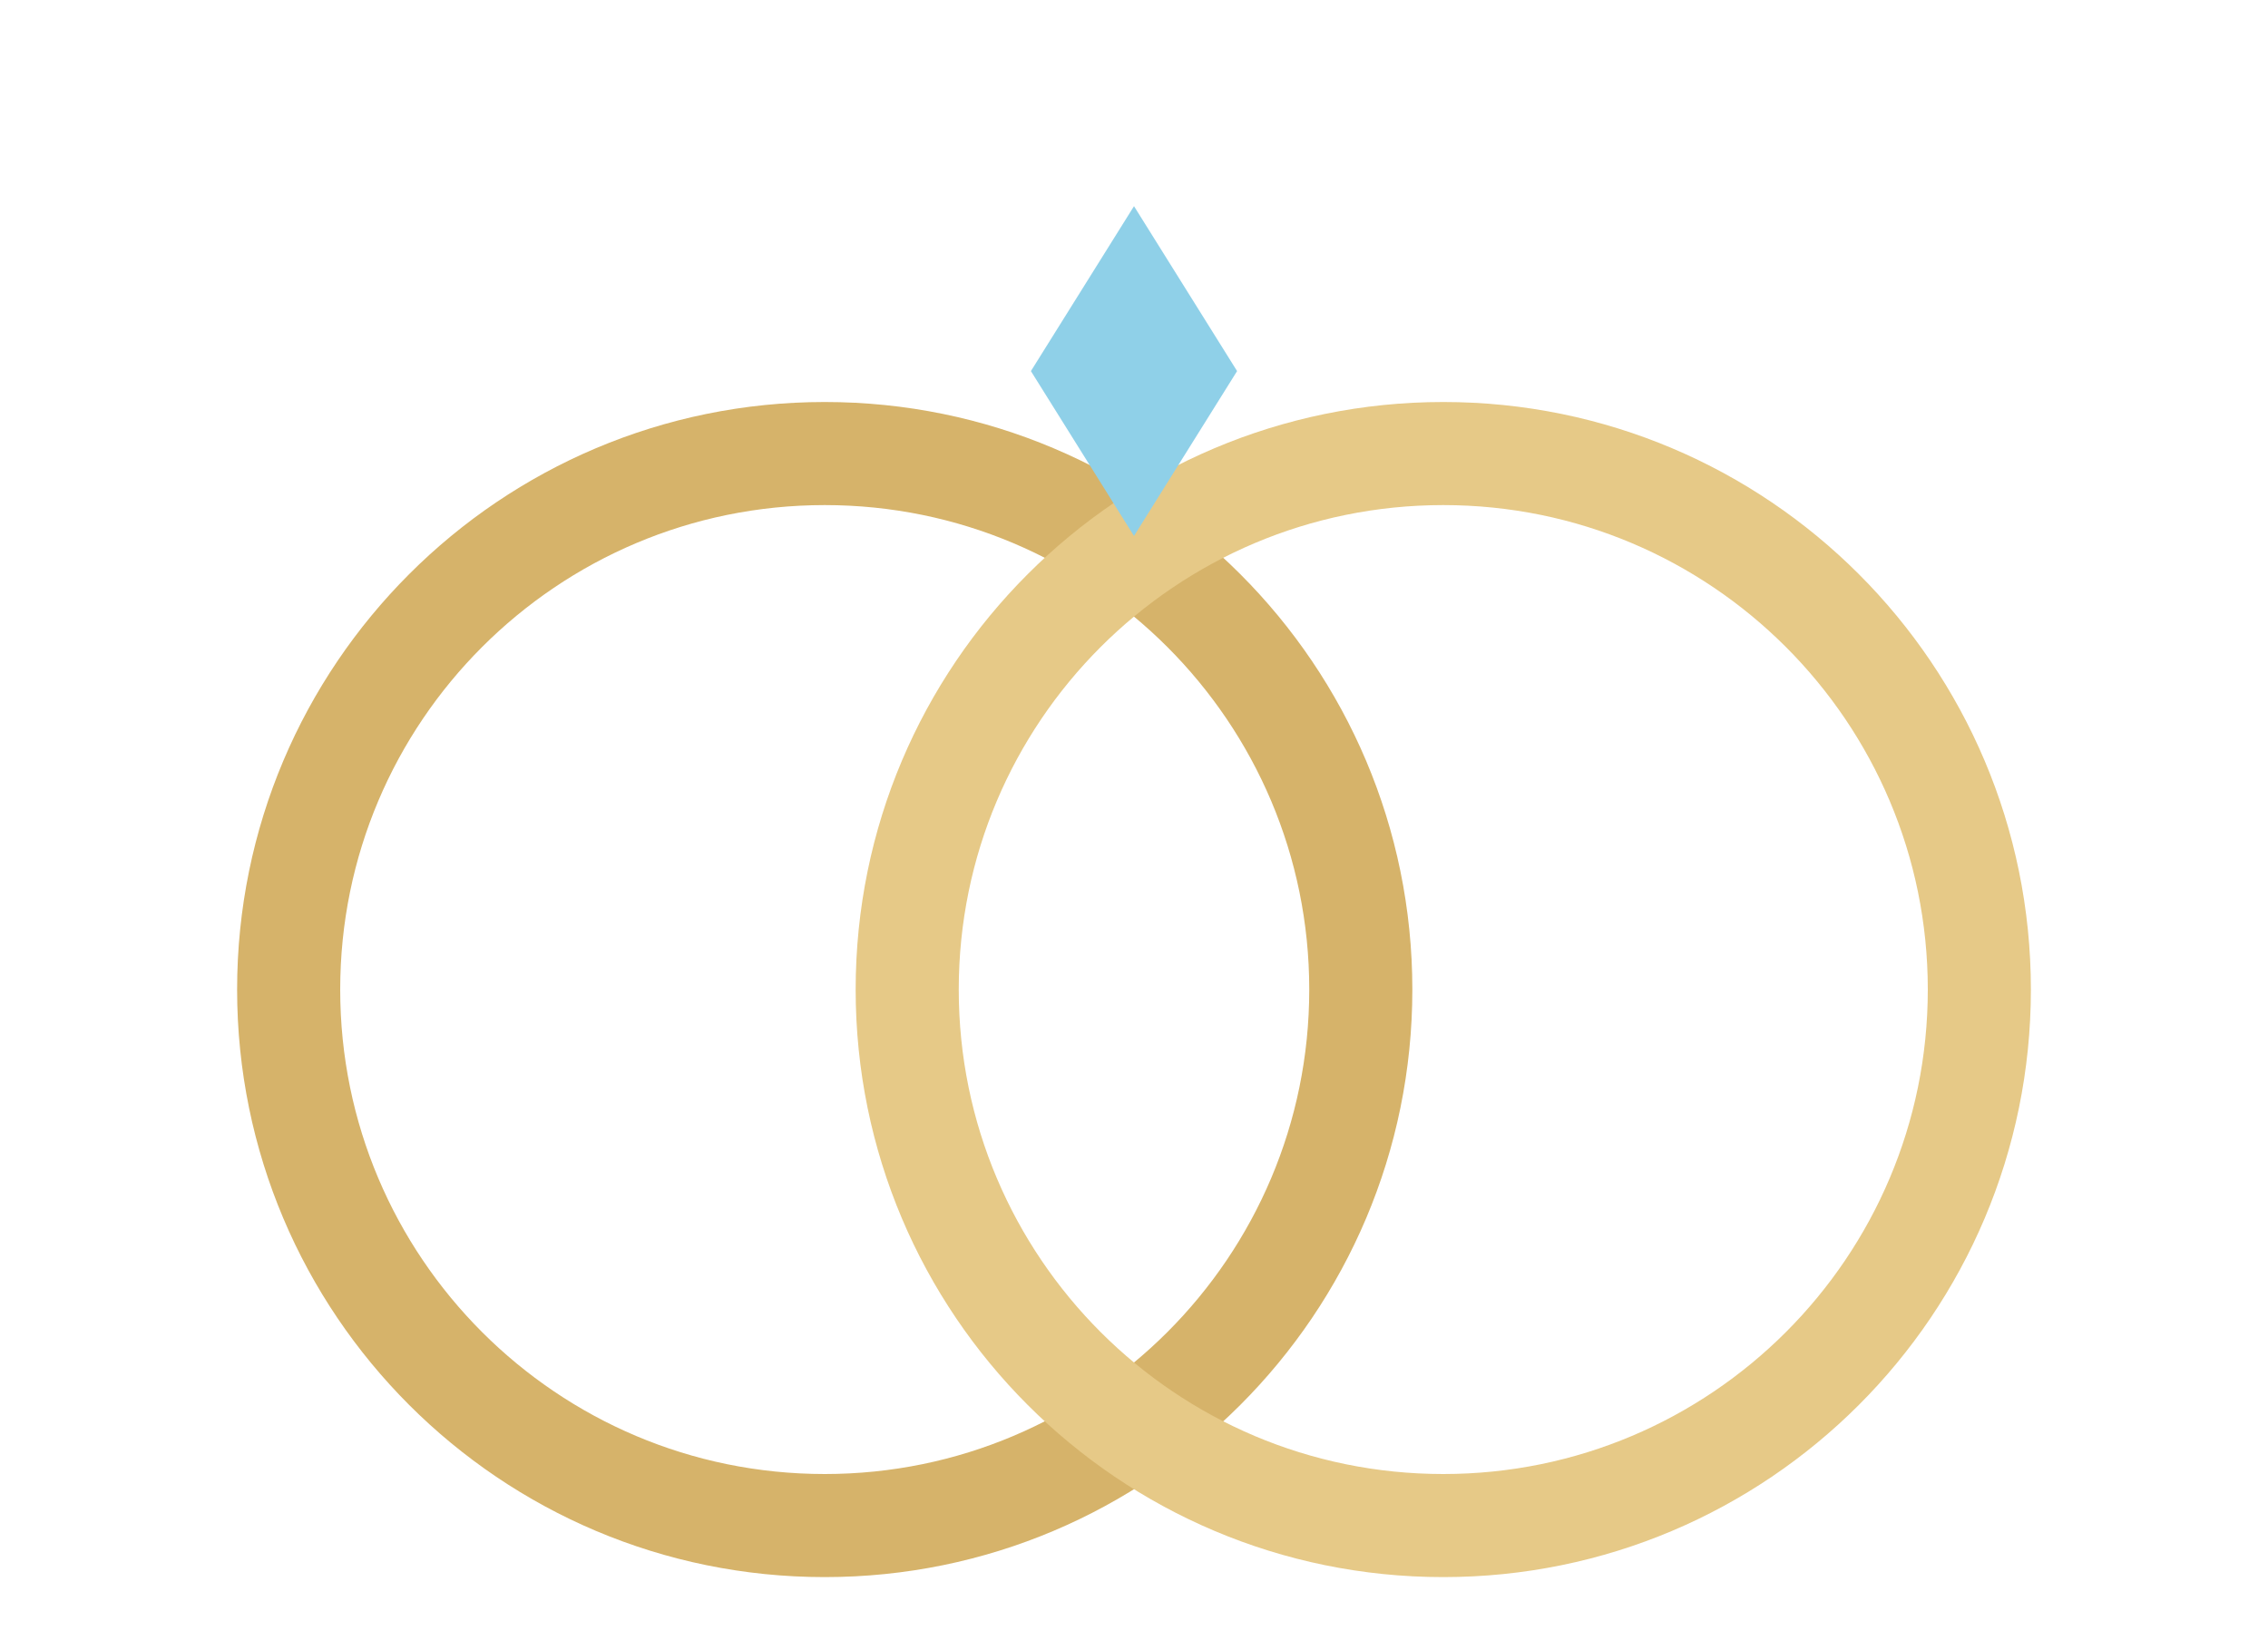
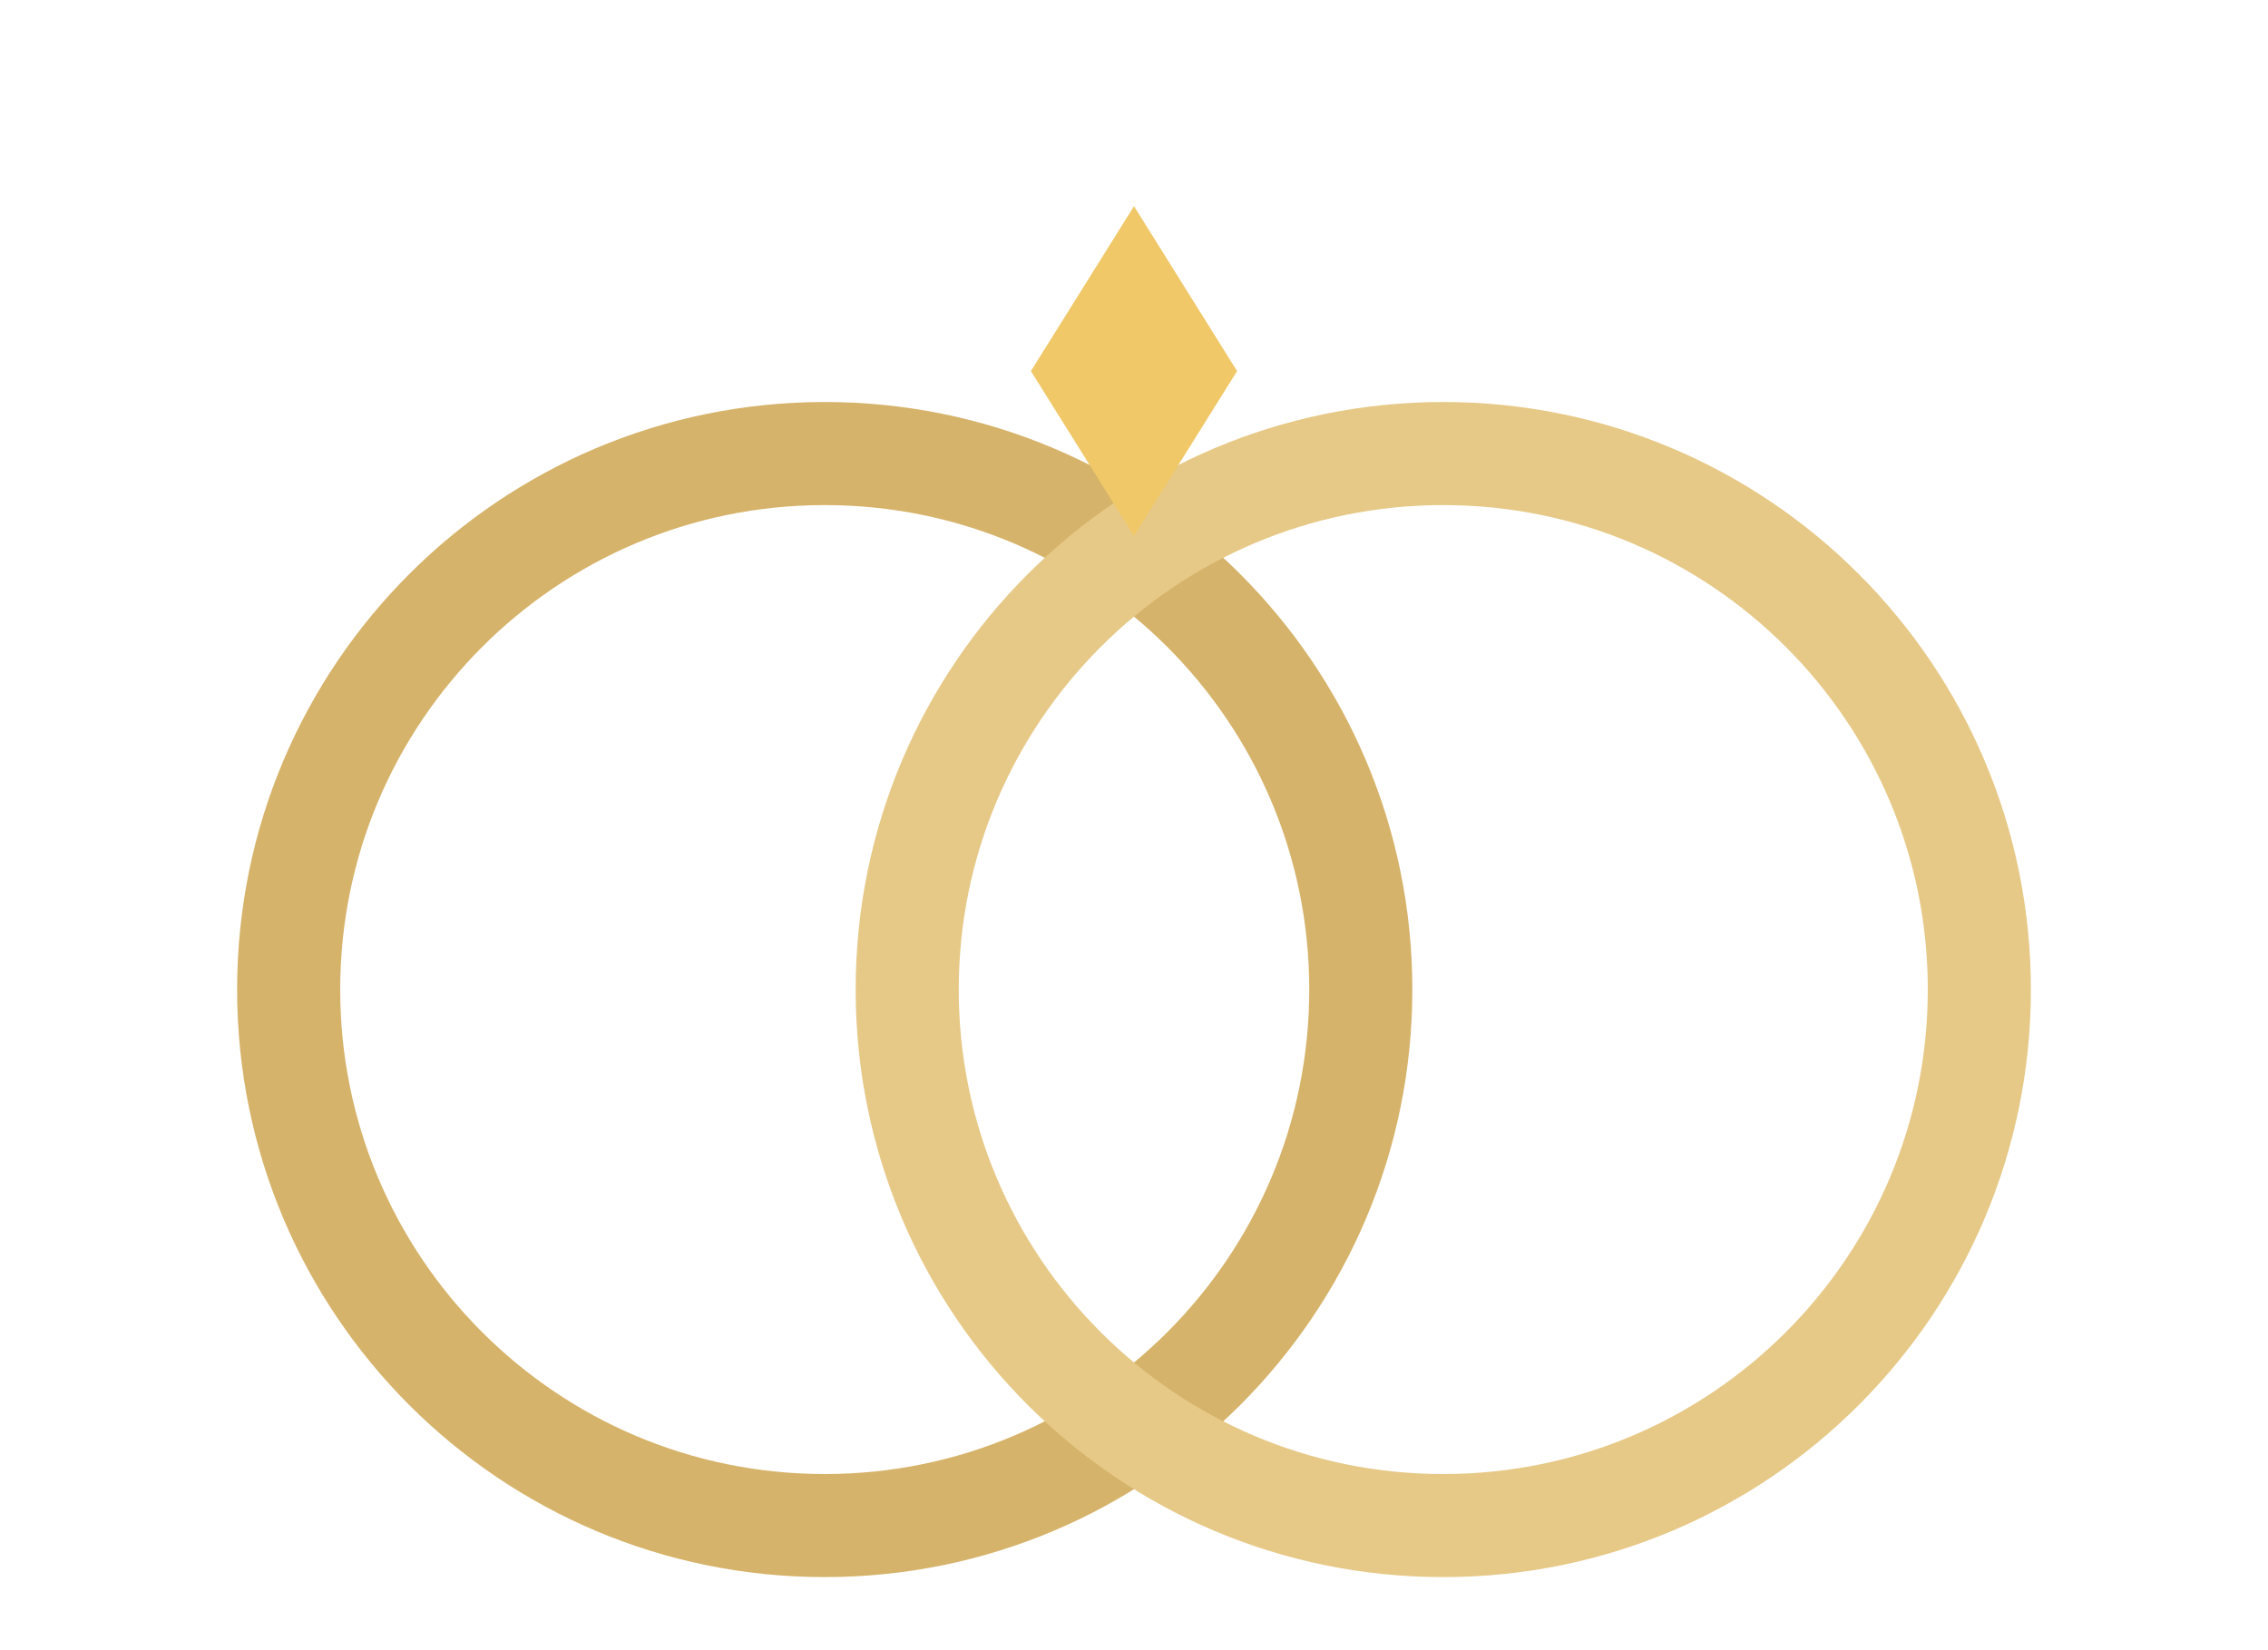
<svg xmlns="http://www.w3.org/2000/svg" viewBox="0 0 110 80" fill="none">
  <circle cx="40" cy="48" r="26" stroke="#d6b36a" stroke-width="5" />
  <circle cx="70" cy="48" r="26" stroke="#e6c987" stroke-width="5" />
-   <path d="M55 10l5 8-5 8-5-8z" fill="#8fd0e8" />
+   <path d="M55 10l5 8-5 8-5-8z" fill="#f0c868" />
</svg>
